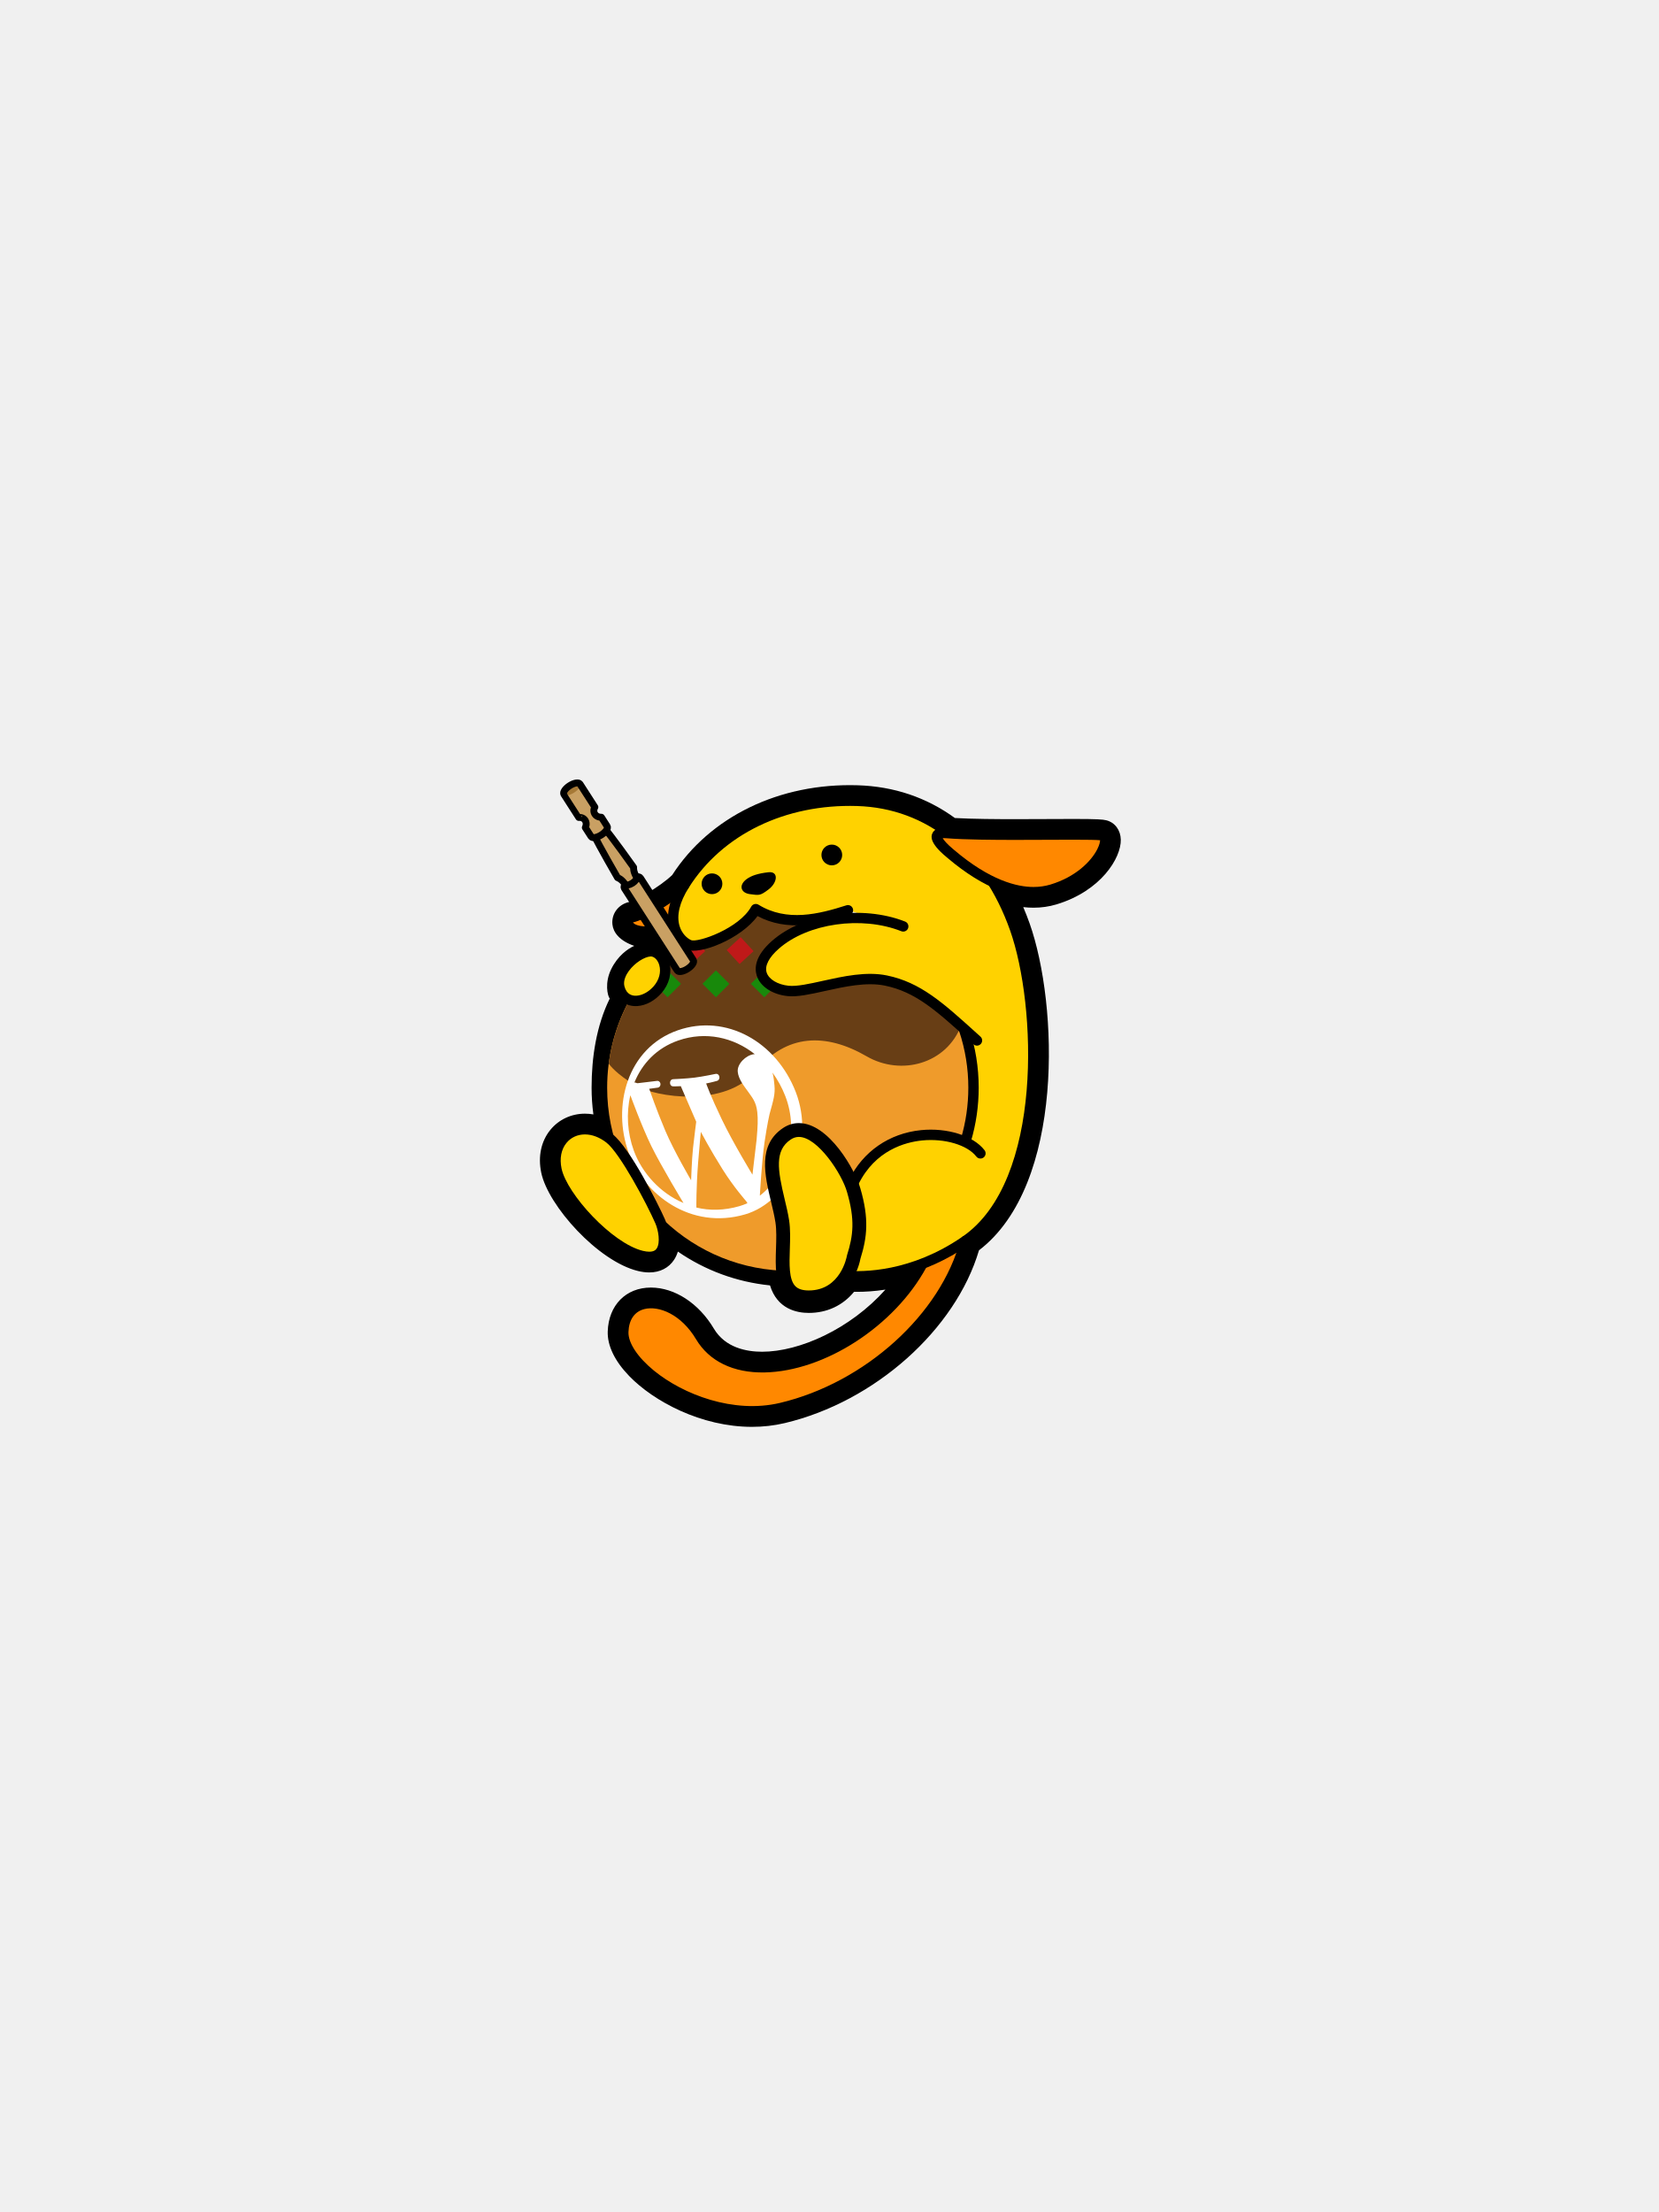
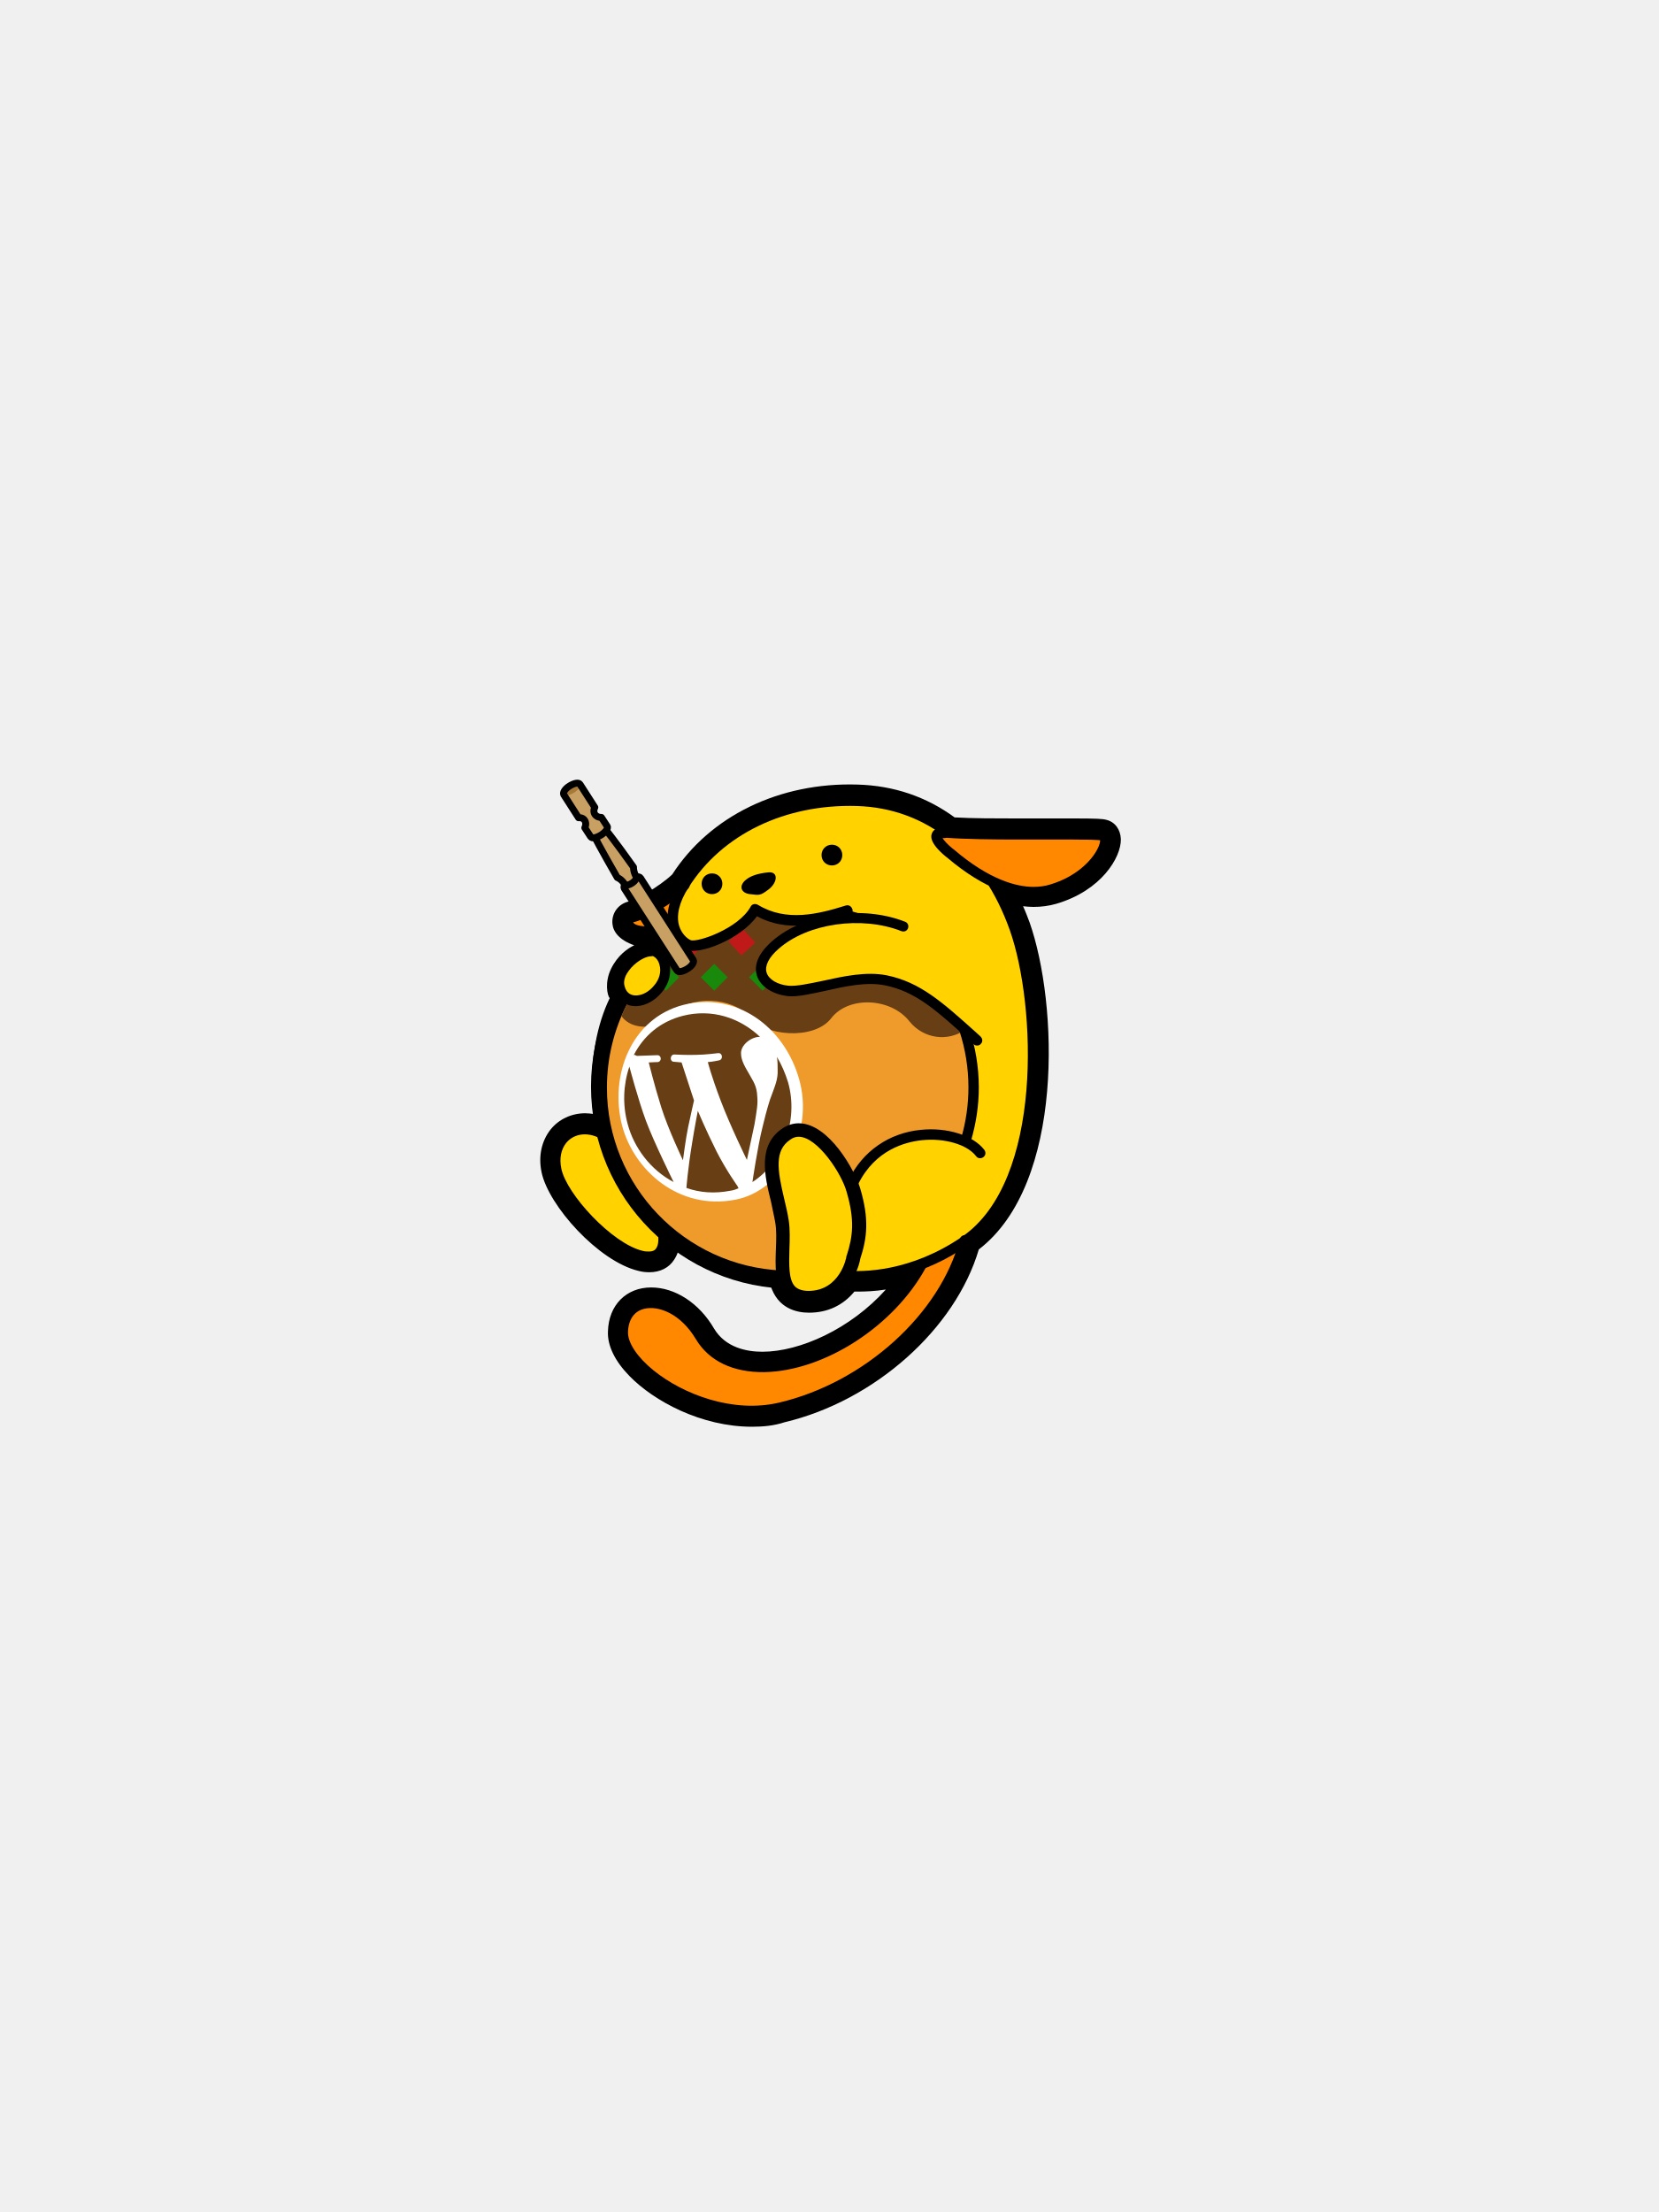
- <svg xmlns="http://www.w3.org/2000/svg" version="1.1" x="0px" y="0px" viewBox="0 0 480 640" enable-background="new 0 0 480 640" xml:space="preserve">
-   <g id="wapuu">
-     <path d="M217.572,412.83c-14.708,0-28.432-7.375-35.508-14.684   c-4.207-4.345-6.36-8.813-6.227-12.923c0.245-7.591,5.264-12.691,12.49-12.691   c6.878,0,13.855,4.549,18.209,11.871c3.29,5.534,9.413,6.696,13.971,6.696h0.004   c10.813-0.002,25.499-6.566,35.665-17.975c-3.176,0.49-5.952,0.644-8.186,0.644   c-0.296,0-0.591-0.003-0.885-0.008c-3.256,3.96-7.82,6.107-13.104,6.107   c-3.505,0-9.121-1.137-11.214-7.963c-9.656-0.979-18.772-4.346-26.656-9.785   c-0.246,0.817-0.601,1.615-1.092,2.367c-1.547,2.366-4.101,3.669-7.192,3.669   c-1.004,0-2.091-0.139-3.229-0.411c-11.554-2.773-26.044-18.898-28.023-28.464   c-0.972-4.696-0.034-9.092,2.641-12.378c2.422-2.975,6.069-4.681,10.003-4.681   c0.817,0,1.636,0.072,2.449,0.214c-0.346-2.558-0.521-5.14-0.521-7.735   c0-8.836,1.396-17.94,5.25-25.783c-0.667-0.833-1.5-4.583,0.417-8.5   c1.919-3.922,4.833-5.917,6.667-6.75c-4.333-1.5-6.059-3.94-6.303-6.165   c-0.339-3.086,1.691-5.83,4.827-6.527c1.869-0.416,8.785-4.302,12.462-7.798   c10.877-16.86,30.964-26.669,53.65-25.974   c10.47,0.316,19.931,3.502,28.144,9.475c5.128,0.294,12.334,0.331,17.479,0.331   c3.201,0,6.408-0.017,9.412-0.031c2.661-0.013,5.164-0.026,7.366-0.026   c6.819,0,8.515,0.125,9.555,0.385c2.479,0.619,4.122,2.816,4.187,5.597   c0.122,5.267-5.721,14.866-18.651,18.745c-2.101,0.63-4.321,0.949-6.6,0.949   c-0.977,0-1.968-0.059-2.972-0.174c0.663,1.547,1.281,3.129,1.854,4.746   c8.244,23.297,10.216,75.548-14.662,94.554   c-6.793,22.952-30.146,43.82-56.21,49.993   C224.007,412.466,220.822,412.83,217.572,412.83 M188.327,381.532   c-1.445,0-3.38,0.412-3.494,3.981c-0.039,1.195,0.912,3.496,3.697,6.373   c5.569,5.752,17.033,11.943,29.042,11.943c2.552,0,5.039-0.282,7.392-0.84   c18.858-4.467,36.578-18.082,45.407-33.859l-0.406,0.225   c-10.172,17.605-31.19,30.742-49.452,30.744h-0.006   c-9.744,0-17.452-3.941-21.707-11.097   C195.731,383.842,191.329,381.532,188.327,381.532 M226.534,362.972   c0.581,0,1.166,0.112,1.723,0.343c1.562,0.647,2.631,2.118,2.762,3.804   c0.295,3.75,1.138,3.75,2.982,3.75c3.118,0,5.346-1.282,7.008-4.038   c0.877-1.453,2.5-2.292,4.19-2.163c0.898,0.067,1.837,0.102,2.791,0.102   c4.369,0,11.236-0.712,19.139-4.104c2.201-0.944,4.761,0.004,5.816,2.157   c0.084,0.171,0.156,0.347,0.217,0.523c0.731-1.804,1.342-3.622,1.819-5.448   c0.273-1.044,0.912-1.955,1.802-2.567c21.331-14.688,20.309-63.463,12.643-85.127   c-1.623-4.586-3.656-8.851-6.045-12.677c-1.058-1.694-0.872-3.884,0.457-5.376   c1.329-1.49,3.479-1.929,5.287-1.074c3.575,1.694,6.907,2.553,9.903,2.553   c1.402,0,2.752-0.191,4.014-0.57c5.655-1.695,9.034-4.745,10.768-7.091   c-0.896-0.009-1.976-0.015-3.271-0.015c-2.188,0-4.677,0.014-7.321,0.025   c-3.019,0.016-6.24,0.032-9.457,0.032c-5.736,0-13.991-0.046-19.427-0.438   c-0.879-0.063-1.72-0.384-2.419-0.921c-6.938-5.335-15.029-8.178-24.049-8.45   c-0.668-0.021-1.335-0.031-1.995-0.031c-18.801,0-35.273,8.324-44.063,22.266   c-0.178,0.284-0.387,0.546-0.625,0.783c-1.134,1.135-2.581,2.344-4.17,3.523   c1.241,0.688,2.123,1.942,2.294,3.424c0.247,2.137,1.614,2.957,1.769,3.045   c2.018,1.128,2.854,3.601,1.932,5.721c-0.907,2.087-3.224,3.163-5.395,2.525   c-0.003,0-0.005,0.002-0.007,0.004c-1.557,1.302-3.771,1.39-5.417,0.269   c-0.924,0.246-2.742,1.261-3.937,2.746c-0.686,0.853-0.87,1.502-0.827,1.731   c0.051,0.275,0.128,0.437,0.181,0.494c1.387,1.518,1.572,3.781,0.447,5.502   c-5.159,7.889-7.885,17.051-7.885,26.498c0,5.225,0.839,10.39,2.494,15.353   c0.686,2.059-0.193,4.313-2.092,5.362c-1.898,1.049-4.275,0.595-5.653-1.082   c-0.765-0.93-1.182-1.288-1.326-1.398c-1.455-1.12-2.96-1.713-4.351-1.713   c-1.234,0-2.308,0.484-3.023,1.363c-0.934,1.146-1.221,2.877-0.809,4.871   c1.327,6.41,13.656,19.699,21.311,21.535c0.369,0.09,0.653,0.133,0.862,0.151   c0.092-0.95-0.166-2.746-0.701-3.97c-0.304-0.694-0.713-1.573-1.198-2.572   c-0.972-2.008-0.328-4.424,1.515-5.68c1.844-1.258,4.328-0.975,5.841,0.665   c8.518,9.223,20.002,14.705,32.437,15.511   C225.82,363.015,226.177,362.972,226.534,362.972" />
-     <path d="M226.322,369.15c-0.021,0-0.044,0-0.065-0.001   c-29.209-1.272-52.089-25.188-52.089-54.446c0-17.303,7.944-33.195,21.795-43.602   c0.664-0.496,1.602-0.365,2.1,0.299c0.498,0.662,0.364,1.602-0.298,2.1   c-13.089,9.836-20.597,24.853-20.597,41.203c0,27.647,21.62,50.246,49.218,51.448   c0.828,0.036,1.47,0.736,1.435,1.564   C227.785,368.521,227.121,369.15,226.322,369.15" />
-     <path fill="#EF9B2B" d="M226.321,367.65c-28.182-1.228-50.654-24.463-50.654-52.947   c0-17.339,8.326-32.732,21.196-42.402c9.135,4.74,16.313-3.95,21.981-8.106   c16.248,4.156,42.398,1.745,60.117,33.745c2.689,4.857,2.705,10.904,2.705,16.764   c0,5.26-0.766,10.344-2.194,15.142c-13.02-4.817-28.511,1.229-33.046,12.941   C237.737,358.277,226.321,367.65,226.321,367.65" />
-     <path fill="#683E15" d="M250.75,305.625c9.933,5.751,23.183,2.225,27.399-9.082   c-17.228-29.696-41.942-28.355-58.005-32.037   c-0.719,0.096-1.426,0.201-2.121,0.314c-5.536,4.331-12.46,11.995-21.16,7.481   c-11.117,8.353-18.831,20.981-20.729,35.44c0.471,0.681,2.347,3.051,7.491,6.17   c6.125,3.714,26.363,6.622,35.119-4.082S238.875,298.75,250.75,305.625z" />
-     <rect x="204.39" y="281.907" transform="matrix(0.7071568 -0.7070568 0.7070568 0.7071568 -140.6088 229.8197)" fill="#18890B" width="5.5" height="5.499" />
-     <rect x="190.395" y="281.907" transform="matrix(0.7071568 -0.7070568 0.7070568 0.7071568 -144.7071 219.9243)" fill="#18890B" width="5.5" height="5.499" />
-     <rect x="218.385" y="281.907" transform="matrix(0.7070068 -0.7072068 0.7072068 0.7070068 -136.5199 239.7908)" fill="#18890B" width="5.5" height="5.5" />
-     <rect x="211.387" y="272.285" transform="matrix(0.7355835 -0.6774341 0.6774341 0.7355835 -129.6967 217.7881)" fill="#BF1919" width="5.501" height="5.501" />
-     <rect x="225.382" y="270.035" transform="matrix(0.7355835 -0.6774341 0.6774341 0.7355835 -124.472 226.6739)" fill="#BF1919" width="5.501" height="5.501" />
-     <rect x="197.392" y="272.285" transform="matrix(0.7355835 -0.6774341 0.6774341 0.7355835 -133.3972 208.3074)" fill="#BF1919" width="5.501" height="5.501" />
-     <path fill="#FF8800" d="M194.335,268.369c-13,3.666-14.334-2.333-11.334-3s11-5.333,15-9.333   L194.335,268.369z" />
-     <path fill="#FF8800" d="M279.335,359.036c-5.667,21.667-28,42.333-53.334,48.333   c-21.793,5.161-46-11.666-45.666-22c0.375-11.637,15-11,22.333,1.334   c11.234,18.895,49.667,5.666,64-20.667L279.335,359.036z" />
-     <path fill="#57A1BE" d="M196.863,272.301c-0.147,0.109-0.286,0.23-0.432,0.344   c0.217-0.081,0.435-0.16,0.654-0.238   C197.01,272.369,196.938,272.34,196.863,272.301" />
-     <path fill="#FFD200" d="M244.335,369.118c8.132,0.723,21.492-0.782,35-10.082   c24.383-16.789,22-68.667,14.333-90.333s-23.667-36.334-45.667-37s-40.333,9-50,24.333   c-6.52,10.341-1.666,15.999,1.334,17.333s15.666-3.666,19.333-10.333   c8.667,5.333,18.333,2.999,26.667,0.333l16,4.667c-12.667-5-28.668-2.001-37,5.333   c-8.334,7.334-2.666,12.668,3.666,13.334c6.334,0.666,18.666-5,28.334-3   c9.666,2,12.631,5.542,22.965,14.875c0,0,5.668,22.671,0,31.361   c-9.824-5.668-27.583,0.756-32.873,12.847L244.335,369.118z" />
-     <path d="M279.474,331.345c-0.143,0-0.286-0.02-0.429-0.062   c-0.794-0.236-1.246-1.071-1.01-1.865c1.414-4.751,2.132-9.701,2.132-14.716   c0-5.571-0.884-11.051-2.628-16.287c-0.262-0.786,0.163-1.635,0.949-1.898   c0.785-0.26,1.635,0.164,1.896,0.95c1.847,5.542,2.782,11.341,2.782,17.235   c0,5.305-0.759,10.543-2.257,15.571C280.717,330.924,280.119,331.345,279.474,331.345" />
-     <path d="M247,343.536c-0.222,0-0.447-0.049-0.66-0.153   c-0.743-0.365-1.051-1.264-0.686-2.008c4.029-8.214,11.617-13.458,20.816-14.39   c7.587-0.771,15.151,1.616,18.383,5.801c0.508,0.655,0.387,1.598-0.269,2.104   c-0.654,0.507-1.599,0.387-2.104-0.27c-2.592-3.353-9.19-5.307-15.709-4.65   c-4.787,0.485-13.546,2.783-18.425,12.728   C248.087,343.228,247.554,343.536,247,343.536" />
-     <path d="M247.938,370.771c-1.497,0-2.756-0.071-3.735-0.158   c-0.825-0.072-1.435-0.802-1.361-1.627c0.073-0.826,0.818-1.43,1.627-1.36   c5.259,0.463,19.101,0.445,34.017-9.824   c23.476-16.164,21.41-67.006,13.77-88.598c-7.879-22.266-24.025-35.387-44.298-36   c-20.763-0.629-38.959,8.207-48.687,23.633   c-2.659,4.219-3.578,8.054-2.655,11.09c0.672,2.212,2.214,3.576,3.33,4.072   c1.889,0.842,13.915-3.332,17.409-9.686c0.198-0.359,0.534-0.622,0.933-0.727   c0.397-0.104,0.819-0.041,1.168,0.173c8.205,5.049,17.426,2.741,25.424,0.182   c0.792-0.252,1.633,0.183,1.886,0.972c0.252,0.789-0.183,1.633-0.973,1.885   c-8.82,2.824-18.124,4.766-26.626,0.25c-4.733,6.572-16.744,11.334-20.439,9.693   c-1.775-0.789-4.017-2.766-4.982-5.943c-0.825-2.715-0.976-7.272,2.989-13.561   c10.299-16.336,29.479-25.703,51.313-25.033   c21.579,0.653,38.722,14.504,47.036,38c3.594,10.155,6.513,28.818,4.933,47.621   c-1.253,14.91-5.71,34.726-19.829,44.447   C267.225,369.195,254.969,370.771,247.938,370.771" />
-     <path fill="#FF8800" d="M274.001,241.036c-5.989-0.485-1.333,4.001,0.667,5.667   s16.333,14.666,29.667,10.666c13.333-4,17.334-14.999,14.666-15.666   C316.335,241.036,286.335,242.036,274.001,241.036" />
-     <path d="M299.026,259.631h-0.002c-5.249-0.002-13.841-1.992-24.957-11.47l-0.359-0.306   c-4.915-4.094-4.237-5.965-4.015-6.58c0.426-1.178,1.596-1.776,3.475-1.776   c0.288,0,0.605,0.015,0.954,0.042c5.196,0.421,13.668,0.471,19.588,0.471   c3.224,0,6.45-0.017,9.474-0.031c2.666-0.014,5.174-0.026,7.378-0.026   c6.352,0,8.078,0.112,8.804,0.294c1.165,0.291,1.882,1.322,1.915,2.756   c0.084,3.639-4.812,12.291-16.515,15.803   C302.943,259.352,301.013,259.631,299.026,259.631 M272.746,242.516   c0.391,0.64,1.35,1.758,2.882,3.035l0.386,0.327   c10.422,8.886,18.266,10.751,23.011,10.753h0.002c1.694,0,3.335-0.236,4.878-0.697   c7.32-2.197,11.817-6.734,13.584-10.248c0.659-1.312,0.793-2.174,0.793-2.58   c-0.996-0.1-3.586-0.151-7.72-0.151c-2.2,0-4.702,0.013-7.363,0.026   c-3.027,0.015-6.261,0.031-9.488,0.031c-5.972,0-14.526-0.051-19.83-0.48   C273.418,242.494,273.01,242.494,272.746,242.516" />
-     <path d="M187.095,271.054c-3.393,0-5.089-1.026-5.903-1.851   c-0.89-0.9-1.232-2.086-0.913-3.168c0.315-1.07,1.211-1.866,2.397-2.131   c2.584-0.574,10.321-4.985,14.265-8.929c0.586-0.586,1.535-0.586,2.121,0   c0.586,0.585,0.586,1.536,0,2.121c-4.132,4.132-12.367,8.988-15.736,9.737   c-0.139,0.031-0.183,0.078-0.184,0.078c0.015-0.004,0.103,0.162,0.435,0.388   c0.625,0.421,3.211,1.64,10.351-0.374c0.796-0.223,1.626,0.238,1.851,1.036   s-0.24,1.626-1.037,1.851C191.535,270.718,189.037,271.054,187.095,271.054" />
-     <path d="M216.001,254.369c-2.385,1.789-1.666,4.001,1,4.334   c2.667,0.333,2.875,0.51,5.334-1.334c2.666-2,3-5.334,0-5   S217.335,253.369,216.001,254.369" />
-     <path d="M209.001,255.703c0,1.657-1.343,3-3,3c-1.656,0-3-1.343-3-3s1.344-3,3-3   C207.658,252.703,209.001,254.046,209.001,255.703" />
-     <path d="M243.668,247.37c0,1.657-1.343,3-3,3s-3-1.343-3-3s1.343-3,3-3   S243.668,245.713,243.668,247.37" />
-     <path d="M217.676,409.815c-11.666,0-23.107-4.995-30.363-10.926   c-5.52-4.513-8.61-9.458-8.477-13.569c0.159-4.937,2.645-8.386,6.82-9.461   c5.302-1.369,13.294,1.656,18.301,10.077c4.123,6.933,11.615,8.277,17.141,8.157   c16.47-0.312,35.494-12.684,44.253-28.774c0.396-0.728,1.308-0.997,2.034-0.601   c0.729,0.396,0.997,1.307,0.601,2.034c-9.233,16.965-29.367,30.009-46.83,30.34   c-9.006,0.148-15.985-3.248-19.776-9.623c-4.253-7.152-10.749-9.794-14.974-8.705   c-2.833,0.729-4.456,3.092-4.571,6.652c-0.1,3.124,2.657,7.292,7.377,11.15   c8.486,6.938,23.048,12.516,36.444,9.342   c24.628-5.832,46.593-25.705,52.229-47.253c0.21-0.802,1.024-1.281,1.831-1.071   c0.801,0.209,1.281,1.029,1.071,1.831c-5.9,22.558-28.795,43.339-54.439,49.413   C223.483,409.507,220.571,409.815,217.676,409.815" />
-     <path d="M282.668,302.536c-0.359,0-0.719-0.127-1.006-0.388l-1.186-1.071   c-9.7-8.771-15.555-14.065-24.445-15.905   c-5.35-1.105-11.733,0.311-17.365,1.559c-4.269,0.949-7.954,1.769-10.822,1.465   c-4.405-0.465-7.897-2.783-8.892-5.908c-0.701-2.202-0.51-5.73,4.392-10.044   c9.155-8.058,26.085-10.519,38.542-5.603c0.771,0.305,1.148,1.176,0.845,1.946   c-0.305,0.771-1.177,1.15-1.946,0.845c-11.5-4.539-27.074-2.315-35.458,5.063   c-2.875,2.53-4.124,4.974-3.515,6.881c0.623,1.96,3.174,3.502,6.347,3.835   c2.385,0.248,6.014-0.555,9.858-1.408c5.926-1.315,12.644-2.808,18.622-1.568   c9.69,2.005,16.119,7.818,25.85,16.617l1.186,1.072   c0.614,0.555,0.662,1.504,0.107,2.117   C283.485,302.369,283.077,302.536,282.668,302.536" />
-     <path fill="#FFD200" d="M189.186,275.364c-3.417-1.099-11.339,5.131-9.973,10.382   c1.367,5.251,7.352,4.836,11.066,0.569   C193.993,282.048,192.499,276.43,189.186,275.364" />
-     <path d="M184.432,291.082L184.432,291.082c-3.259,0.226-5.816-1.673-6.671-4.957   c-0.556-2.14,0.048-4.584,1.704-6.886c2.148-2.988,5.708-5.297,8.465-5.488   c0.62-0.043,1.197,0.021,1.715,0.187c1.884,0.606,3.379,2.293,3.998,4.513   c0.831,2.981-0.003,6.288-2.232,8.85   C189.469,289.531,186.926,290.909,184.432,291.082 M188.137,276.743   c-1.611,0.112-4.453,1.767-6.237,4.246c-0.651,0.906-1.678,2.68-1.235,4.38   c0.627,2.409,2.282,2.809,3.56,2.72c1.681-0.117,3.52-1.147,4.923-2.758   c1.564-1.798,2.164-4.067,1.606-6.075c-0.347-1.247-1.106-2.167-2.026-2.464   C188.576,276.744,188.372,276.727,188.137,276.743" />
-     <rect x="176.937" y="240.746" transform="matrix(0.8385007 -0.5449005 0.5449005 0.8385007 -118.0188 141.0463)" display="none" fill="#C9A063" width="4" height="57.751" />
-     <rect x="176.937" y="240.746" transform="matrix(0.8385007 -0.5449005 0.5449005 0.8385007 -118.0188 141.0463)" display="none" fill="none" stroke="#000000" stroke-miterlimit="10" width="4" height="57.751" />
+ <svg xmlns="http://www.w3.org/2000/svg" version="1.1" id="wapuu" x="0px" y="0px" viewBox="0 0 480 640" enable-background="new 0 0 480 640" xml:space="preserve">
+   <g id="wapuu-group">
+     <path d="M217.6,412.8c-14.7,0-28.4-7.4-35.5-14.7   c-4.2-4.3-6.4-8.8-6.2-12.9c0.2-7.6,5.3-12.7,12.5-12.7   c6.9,0,13.9,4.5,18.2,11.9c3.3,5.5,9.4,6.7,14,6.7l0,0   c10.8,0,25.5-6.6,35.7-18c-3.2,0.5-6,0.6-8.2,0.6c-0.3,0-0.6,0-0.9,0   c-3.3,4-7.8,6.1-13.1,6.1c-3.5,0-9.1-1.1-11.2-8   c-9.7-1-18.8-4.3-26.7-9.8c-0.2,0.8-0.6,1.6-1.1,2.4   c-1.5,2.4-4.1,3.7-7.2,3.7c-1,0-2.1-0.1-3.2-0.4   c-11.6-2.8-26-18.9-28-28.5c-1-4.7,0-9.1,2.6-12.4   c2.4-3,6.1-4.7,10-4.7c0.8,0,1.6,0.1,2.4,0.2   c-0.3-2.6-0.5-5.1-0.5-7.7c0-8.8,1.4-17.9,5.2-25.8   c-0.7-0.8-1.5-4.6,0.4-8.5s4.8-5.9,6.7-6.8   c-4.3-1.5-6.1-3.9-6.3-6.2c-0.3-3.1,1.7-5.8,4.8-6.5   c1.9-0.4,8.8-4.3,12.5-7.8c10.9-16.9,31-26.7,53.6-26   c10.5,0.3,19.9,3.5,28.1,9.5c5.1,0.3,12.3,0.3,17.5,0.3   c3.2,0,6.4,0,9.4,0c2.7,0,5.2,0,7.4,0c6.8,0,8.5,0.1,9.6,0.4   c2.5,0.6,4.1,2.8,4.2,5.6c0.1,5.3-5.7,14.9-18.7,18.7   C303.5,262.1,301.3,262.4,299,262.4c-1,0-2-0.1-3-0.2   c0.7,1.5,1.3,3.1,1.9,4.7c8.2,23.3,10.2,75.5-14.7,94.6   c-6.8,23-30.1,43.8-56.2,50C224,412.5,220.8,412.8,217.6,412.8    M188.3,381.5c-1.4,0-3.4,0.4-3.5,4c0,1.2,0.9,3.5,3.7,6.4   c5.6,5.8,17,11.9,29,11.9c2.6,0,5-0.3,7.4-0.8   c18.9-4.5,36.6-18.1,45.4-33.9l-0.4,0.2   c-10.2,17.6-31.2,30.7-49.5,30.7l0,0c-9.7,0-17.5-3.9-21.7-11.1   C195.7,383.8,191.3,381.5,188.3,381.5 M226.5,363c0.6,0,1.2,0.1,1.7,0.3   c1.6,0.6,2.6,2.1,2.8,3.8c0.3,3.8,1.1,3.8,3,3.8   c3.1,0,5.3-1.3,7-4c0.9-1.5,2.5-2.3,4.2-2.2   C246.1,364.8,247,364.8,248,364.8c4.4,0,11.2-0.7,19.1-4.1   c2.2-0.9,4.8,0,5.8,2.2c0.1,0.2,0.2,0.3,0.2,0.5   c0.7-1.8,1.3-3.6,1.8-5.4c0.3-1,0.9-2,1.8-2.6   c21.3-14.7,20.3-63.5,12.6-85.1c-1.6-4.6-3.7-8.9-6-12.7   c-1.1-1.7-0.9-3.9,0.5-5.4c1.3-1.5,3.5-1.9,5.3-1.1   c3.6,1.7,6.9,2.6,9.9,2.6c1.4,0,2.8-0.2,4-0.6   c5.7-1.7,9-4.7,10.8-7.1c-0.9,0-2,0-3.3,0c-2.2,0-4.7,0-7.3,0   c-3,0-6.2,0-9.5,0c-5.7,0-14,0-19.4-0.4c-0.9-0.1-1.7-0.4-2.4-0.9   c-6.9-5.3-15-8.2-24-8.4c-0.7,0-1.3,0-2,0   c-18.8,0-35.3,8.3-44.1,22.3c-0.2,0.3-0.4,0.5-0.6,0.8   c-1.1,1.1-2.6,2.3-4.2,3.5c1.2,0.7,2.1,1.9,2.3,3.4   c0.2,2.1,1.6,3,1.8,3c2,1.1,2.9,3.6,1.9,5.7   c-0.9,2.1-3.2,3.2-5.4,2.5l0,0c-1.6,1.3-3.8,1.4-5.4,0.3   c-0.9,0.2-2.7,1.3-3.9,2.7c-0.7,0.9-0.9,1.5-0.8,1.7   c0.1,0.3,0.1,0.4,0.2,0.5c1.4,1.5,1.6,3.8,0.4,5.5   c-5.2,7.9-7.9,17.1-7.9,26.5c0,5.2,0.8,10.4,2.5,15.4   c0.7,2.1-0.2,4.3-2.1,5.4c-1.9,1-4.3,0.6-5.7-1.1   c-0.8-0.9-1.2-1.3-1.3-1.4c-1.5-1.1-3-1.7-4.4-1.7   c-1.2,0-2.3,0.5-3,1.4c-0.9,1.1-1.2,2.9-0.8,4.9   c1.3,6.4,13.7,19.7,21.3,21.5c0.4,0.1,0.7,0.1,0.9,0.2   c0.1-1-0.2-2.7-0.7-4c-0.3-0.7-0.7-1.6-1.2-2.6   c-1-2-0.3-4.4,1.5-5.7C189,345.7,191.5,346,193,347.7   c8.5,9.2,20,14.7,32.4,15.5C225.8,363,226.2,363,226.5,363" />
+     <path fill="#FFD200" d="M176.3,329.4c-8.1-6.3-17.3-0.7-15.3,9   c1.6,7.9,15.1,22.7,24.7,25c8.3,2,6.6-7,5.3-10   C188.7,348,180.7,332.7,176.3,329.4" />
+     <circle cx="229.5" cy="314.4" r="58.5" />
+     <path d="M187.8,365.2L187.8,365.2c-0.8,0-1.6-0.1-2.5-0.3   c-10.1-2.4-24-17.7-25.8-26.2c-0.8-3.8-0.1-7.3,2-9.9   c1.9-2.3,4.6-3.6,7.7-3.6c2.7,0,5.5,1,8,3   c4.9,3.8,13.3,20.5,15.1,24.6C193.1,354.5,194.5,359.7,192.5,362.9   C191.8,363.9,190.5,365.2,187.8,365.2 M169.2,328.2   c-2.2,0-4.1,0.9-5.4,2.5c-1.5,1.9-2,4.5-1.4,7.4   c1.5,7.4,14.7,21.7,23.5,23.8c0.7,0.2,1.3,0.2,1.8,0.2   c1.4,0,1.9-0.5,2.2-1c1.1-1.7,0.5-5.3-0.4-7.2   c-2.5-5.6-10.3-20.4-14.2-23.4C173.4,329,171.3,328.2,169.2,328.2" />
+     <path d="M226.3,369.1L226.3,369.1C197,367.8,174.1,343.9,174.1,314.7   c0-17.3,7.9-33.2,21.8-43.6c0.7-0.5,1.6-0.4,2.1,0.3   c0.5,0.7,0.4,1.6-0.3,2.1c-13.1,9.8-20.6,24.9-20.6,41.2   c0,27.6,21.6,50.2,49.2,51.4c0.8,0,1.5,0.7,1.4,1.6   C227.8,368.5,227.1,369.1,226.3,369.1" />
+     <path fill="#EF9B2B" d="M226.3,367.6c-28.2-1.2-50.7-24.5-50.7-52.9   c0-17.3,8.3-32.7,21.2-42.4c9.1,4.7,16.3-4,22-8.1   c16.2,4.2,42.4,1.7,60.1,33.7c2.7,4.9,2.7,10.9,2.7,16.8   c0,5.3-0.8,10.3-2.2,15.1c-13-4.8-28.5,1.2-33,12.9   C237.7,358.3,226.3,367.6,226.3,367.6" />
+     <path fill="#683E15" d="M279,298.1c0,0,0-0.1-0.1-0.1   C261.2,266,235,268.4,218.8,264.3c-5.7,4.2-12.8,12.8-22,8.1   c-7.4,5.6-13.3,13-17,21.6c3.1,4.3,10.7,4,14.7-0.5   c4.9-5.6,17.5-5.1,22,0.6s19,7,24,0.5s17.3-6,22.7,1   C267.4,300.7,274.3,301.3,279,298.1z" />
+     <ellipse transform="matrix(0.9903632 -0.1384948 0.1384948 0.9903632 -42.17582 31.49491)" fill="#683E15" cx="205.225" cy="318.81" rx="25.001" ry="28.001" />
+     <rect x="203.896" y="280.006" transform="matrix(0.7071568 -0.7070568 0.7070568 0.7071568 -139.4095 228.9135)" fill="#18890B" width="5.5" height="5.5" />
+     <rect x="189.897" y="280.01" transform="matrix(0.7071568 -0.7070568 0.7070568 0.7071568 -143.5119 219.0165)" fill="#18890B" width="5.5" height="5.5" />
+     <rect x="217.87" y="279.998" transform="matrix(0.7070068 -0.7072068 0.7072068 0.7070068 -135.3214 238.8673)" fill="#18890B" width="5.5" height="5.5" />
+     <rect x="211.901" y="269.8" transform="matrix(0.735608 -0.6774074 0.6774074 0.735608 -127.8752 217.4661)" fill="#BF1919" width="5.5" height="5.5" />
+     <rect x="225.366" y="270.01" transform="matrix(0.735608 -0.6774074 0.6774074 0.735608 -124.4576 226.643)" fill="#BF1919" width="5.5" height="5.5" />
+     <rect x="197.902" y="269.802" transform="matrix(0.735608 -0.6774074 0.6774074 0.735608 -131.5783 207.9838)" fill="#BF1919" width="5.5" height="5.5" />
+     <path fill="#FF8800" d="M194.3,268.4c-13,3.7-14.3-2.3-11.3-3s11-5.3,15-9.3   L194.3,268.4z" />
+     <path fill="#FF8800" d="M279.3,359c-5.7,21.7-28,42.3-53.3,48.3   c-21.8,5.2-46-11.7-45.7-22c0.4-11.6,15-11,22.3,1.3   c11.2,18.9,49.7,5.7,64-20.7L279.3,359z" />
+     <path fill="#57A1BE" d="M196.9,272.3C196.8,272.4,196.6,272.5,196.5,272.6   c0.2-0.1,0.4-0.2,0.7-0.2C197,272.4,196.9,272.3,196.9,272.3" />
+     <path fill="#FFD200" d="M244.3,369.1c8.1,0.7,21.5-0.8,35-10.1   c24.4-16.8,22-68.7,14.3-90.3s-23.7-36.3-45.7-37s-40.3,9-50,24.3   c-6.5,10.3-1.7,16,1.3,17.3S214.9,269.6,218.5,263   c8.7,5.3,18.3,3,26.7,0.3l16,4.7c-12.7-5-28.7-2-37,5.3   S221.5,286,227.9,286.6c6.3,0.7,18.7-5,28.3-3   c9.7,2,12.6,5.5,23,14.9c0,0,5.7,22.7,0,31.4   c-9.8-5.7-27.6,0.8-32.9,12.8L244.3,369.1z" />
+     <path d="M279.5,331.3c-0.1,0-0.3,0-0.4-0.1c-0.8-0.2-1.2-1.1-1-1.9   C279.5,324.5,280.2,319.6,280.2,314.6c0-5.6-0.9-11.1-2.6-16.3   C277.3,297.5,277.8,296.7,278.5,296.4c0.8-0.3,1.6,0.2,1.9,1   c1.8,5.5,2.8,11.3,2.8,17.2c0,5.3-0.8,10.5-2.3,15.6   C280.7,330.9,280.1,331.3,279.5,331.3" />
+     <path d="M247,343.5c-0.2,0-0.4,0-0.7-0.2c-0.7-0.4-1.1-1.3-0.7-2   c4-8.2,11.6-13.5,20.8-14.4C274,326.1,281.6,328.5,284.8,332.7   c0.5,0.7,0.4,1.6-0.3,2.1c-0.7,0.5-1.6,0.4-2.1-0.3   c-2.6-3.4-9.2-5.3-15.7-4.6c-4.8,0.5-13.5,2.8-18.4,12.7   C248.1,343.2,247.6,343.5,247,343.5" />
+     <path d="M247.9,370.8c-1.5,0-2.8-0.1-3.7-0.2   c-0.8-0.1-1.4-0.8-1.4-1.6c0.1-0.8,0.8-1.4,1.6-1.4   c5.3,0.5,19.1,0.4,34-9.8c23.5-16.2,21.4-67,13.8-88.6   c-7.9-22.3-24-35.4-44.3-36c-20.8-0.6-39,8.2-48.7,23.6   c-2.7,4.2-3.6,8.1-2.7,11.1C197.2,270.1,198.7,271.5,199.8,272   c1.9,0.8,13.9-3.3,17.4-9.7c0.2-0.4,0.5-0.6,0.9-0.7   s0.8,0,1.2,0.2C227.5,266.8,236.7,264.5,244.7,262   c0.8-0.3,1.6,0.2,1.9,1c0.3,0.8-0.2,1.6-1,1.9   c-8.8,2.8-18.1,4.8-26.6,0.2   c-4.7,6.6-16.7,11.3-20.4,9.7c-1.8-0.8-4-2.8-5-5.9   c-0.8-2.7-1-7.3,3-13.6c10.3-16.3,29.5-25.7,51.3-25   c21.6,0.7,38.7,14.5,47,38c3.6,10.2,6.5,28.8,4.9,47.6   C298.5,330.8,294.1,350.6,280,360.3C267.2,369.2,255,370.8,247.9,370.8" />
+     <path fill="#FF8800" d="M274,241c-6-0.5-1.3,4,0.7,5.7S291,261.4,304.4,257.4   c13.3-4,17.3-15,14.7-15.7C316.3,241,286.3,242,274,241" />
+     <path d="M299,259.6L299,259.6c-5.3,0-13.8-2-25-11.5l-0.4-0.3   c-4.9-4.1-4.2-6-4-6.6c0.4-1.2,1.6-1.8,3.5-1.8   c0.3,0,0.6,0,1,0c5.2,0.4,13.7,0.5,19.6,0.5c3.2,0,6.5,0,9.5,0   c2.7,0,5.2,0,7.4,0c6.4,0,8.1,0.1,8.8,0.3   C320.6,240.5,321.3,241.5,321.3,243c0.1,3.6-4.8,12.3-16.5,15.8   C302.9,259.4,301,259.6,299,259.6 M272.7,242.5   c0.4,0.6,1.4,1.8,2.9,3L276,245.8c10.4,8.9,18.3,10.8,23,10.8   l0,0c1.7,0,3.3-0.2,4.9-0.7c7.3-2.2,11.8-6.7,13.6-10.2   c0.7-1.3,0.8-2.2,0.8-2.6c-1-0.1-3.6-0.2-7.7-0.2   c-2.2,0-4.7,0-7.4,0c-3,0-6.3,0-9.5,0c-6,0-14.5-0.1-19.8-0.5   C273.4,242.5,273,242.5,272.7,242.5" />
+     <path d="M187.1,271.1c-3.4,0-5.1-1-5.9-1.9   c-0.9-0.9-1.2-2.1-0.9-3.2s1.2-1.9,2.4-2.1   c2.6-0.6,10.3-5,14.3-8.9c0.6-0.6,1.5-0.6,2.1,0s0.6,1.5,0,2.1   c-4.1,4.1-12.4,9-15.7,9.7c-0.1,0-0.2,0.1-0.2,0.1   s0.1,0.2,0.4,0.4c0.6,0.4,3.2,1.6,10.4-0.4   c0.8-0.2,1.6,0.2,1.9,1s-0.2,1.6-1,1.9   C191.5,270.7,189,271.1,187.1,271.1" />
+     <path d="M216,254.4c-2.4,1.8-1.7,4,1,4.3s2.9,0.5,5.3-1.3   c2.7-2,3-5.3,0-5S217.3,253.4,216,254.4" />
+     <path d="M209,255.7c0,1.7-1.3,3-3,3s-3-1.3-3-3s1.3-3,3-3   C207.7,252.7,209,254,209,255.7" />
+     <path d="M243.7,247.4c0,1.7-1.3,3-3,3s-3-1.3-3-3s1.3-3,3-3   S243.7,245.7,243.7,247.4" />
+     <path d="M217.7,409.8c-11.7,0-23.1-5-30.4-10.9c-5.5-4.5-8.6-9.5-8.5-13.6   c0.2-4.9,2.6-8.4,6.8-9.5c5.3-1.4,13.3,1.7,18.3,10.1   c4.1,6.9,11.6,8.3,17.1,8.2c16.5-0.3,35.5-12.7,44.3-28.8   c0.4-0.7,1.3-1,2-0.6s1,1.3,0.6,2c-9.2,17-29.4,30-46.8,30.3   c-9,0.1-16-3.2-19.8-9.6c-4.3-7.2-10.7-9.8-15-8.7   c-2.8,0.7-4.5,3.1-4.6,6.7C181.6,388.5,184.4,392.7,189.1,396.5   c8.5,6.9,23,12.5,36.4,9.3C250.1,400,272.1,380.1,277.7,358.5   c0.2-0.8,1-1.3,1.8-1.1c0.8,0.2,1.3,1,1.1,1.8   c-5.9,22.6-28.8,43.3-54.4,49.4C223.5,409.5,220.6,409.8,217.7,409.8   " />
+     <path d="M282.7,302.5c-0.4,0-0.7-0.1-1-0.4L280.5,301   c-9.7-8.8-15.6-14.1-24.4-15.9   c-5.4-1.1-11.7,0.3-17.4,1.6c-4.3,0.9-8,1.8-10.8,1.5   c-4.4-0.5-7.9-2.8-8.9-5.9c-0.7-2.2-0.5-5.7,4.4-10   c9.2-8.1,26.1-10.5,38.5-5.6c0.8,0.3,1.1,1.2,0.8,1.9   c-0.3,0.8-1.2,1.1-1.9,0.8c-11.5-4.5-27.1-2.3-35.5,5.1   c-2.9,2.5-4.1,5-3.5,6.9c0.6,2,3.2,3.5,6.3,3.8   c2.4,0.2,6-0.6,9.9-1.4C243.9,282.5,250.6,281,256.6,282.2   c9.7,2,16.1,7.8,25.9,16.6l1.2,1.1   c0.6,0.6,0.7,1.5,0.1,2.1C283.5,302.4,283.1,302.5,282.7,302.5" />
+     <path fill="#FFD200" d="M189.2,275.4c-3.4-1.1-11.3,5.1-10,10.4   c1.4,5.3,7.4,4.8,11.1,0.6C194,282,192.5,276.4,189.2,275.4" />
+     <path d="M184.4,291.1L184.4,291.1c-3.3,0.2-5.8-1.7-6.7-5   c-0.6-2.1,0-4.6,1.7-6.9c2.1-3,5.7-5.3,8.5-5.5   c0.6,0,1.2,0,1.7,0.2c1.9,0.6,3.4,2.3,4,4.5   c0.8,3,0,6.3-2.2,8.8C189.5,289.5,186.9,290.9,184.4,291.1    M188.1,276.7c-1.6,0.1-4.5,1.8-6.2,4.2   c-0.7,0.9-1.7,2.7-1.2,4.4c0.6,2.4,2.3,2.8,3.6,2.7   c1.7-0.1,3.5-1.1,4.9-2.8c1.6-1.8,2.2-4.1,1.6-6.1   c-0.3-1.2-1.1-2.2-2-2.5C188.6,276.7,188.4,276.7,188.1,276.7" />
+     <rect x="176.894" y="240.723" transform="matrix(0.8385007 -0.5449005 0.5449005 0.8385007 -118.0266 141.0233)" display="none" fill="#C9A063" width="4" height="57.8" />
+     <rect x="176.894" y="240.723" transform="matrix(0.8385007 -0.5449005 0.5449005 0.8385007 -118.0266 141.0233)" display="none" fill="none" stroke="#000000" stroke-miterlimit="10" width="4" height="57.8" />
    <g>
-       <path fill="#C9A063" stroke="#000000" stroke-width="2" d="M180.639,256.977    c0.001,0.002,0.004,0.005,0.004,0.005l15.311,23.808c0,0,0.004,0.008,0.007,0.011    c0.357,0.554,1.685,0.334,2.967-0.491c1.282-0.825,2.032-1.943,1.675-2.497    c-0.002-0.004-0.007-0.006-0.01-0.01l-15.307-23.811    c0,0-0.002-0.004-0.003-0.006c-0.357-0.554-1.685-0.334-2.967,0.491    C181.033,255.305,180.283,256.423,180.639,256.977z" />
-       <path fill="#C9A063" stroke="#000000" stroke-width="2" stroke-linecap="round" stroke-linejoin="round" d="    M183.321,250.942c0,0-6.346-8.94-8.651-11.6l-2.968,1.911    c1.467,3.199,6.977,12.678,6.977,12.678s1.183,0.359,2.209,1.953    c0.273,0.369,1.198,0.211,2.095-0.366c0.897-0.578,1.424-1.354,1.201-1.756    C183.171,252.188,183.321,250.942,183.321,250.942z" />
-       <polygon fill="#BA8C46" points="172.421,235.752 173.825,236.921 169.848,239.48     169.345,237.732   " />
-       <path fill="#C9A063" d="M175.673,239.062c-0.003-0.004-0.007-0.006-0.01-0.01    l-1.667-2.598c0,0-1.244,0.091-1.891-0.914c-0.647-1.005,0.005-2.016,0.005-2.016    l-4.311-6.697c-0-0.001-0-0.001-0.001-0.002    c-0.357-0.554-1.685-0.334-2.967,0.491c-1.282,0.825-2.032,1.944-1.676,2.498    c0,0.001,4.313,6.699,4.313,6.699s1.19-0.174,1.837,0.83    c0.647,1.005,0.049,2.099,0.049,2.099l1.671,2.595c0,0,0.004,0.008,0.007,0.011    c0.357,0.554,1.685,0.334,2.967-0.491    C175.28,240.734,176.029,239.616,175.673,239.062z" />
-       <ellipse transform="matrix(0.8408601 -0.5412526 0.5412526 0.8408601 -97.24489 125.8995)" fill="#A67936" cx="165.477" cy="228.32" rx="2.761" ry="1.193" />
-       <path fill="none" stroke="#000000" stroke-width="2" stroke-linecap="round" stroke-linejoin="round" d="M175.673,239.062    c-0.003-0.004-0.007-0.006-0.01-0.01l-1.667-2.598c0,0-1.244,0.091-1.891-0.914    c-0.647-1.005,0.005-2.016,0.005-2.016l-4.311-6.697    c-0-0.001-0-0.001-0.001-0.002c-0.357-0.554-1.685-0.334-2.967,0.491    c-1.282,0.825-2.032,1.944-1.676,2.498c0,0.001,4.313,6.699,4.313,6.699    s1.19-0.174,1.837,0.83c0.647,1.005,0.049,2.099,0.049,2.099l1.671,2.595    c0,0,0.004,0.008,0.007,0.011c0.357,0.554,1.685,0.334,2.967-0.491    C175.28,240.734,176.029,239.616,175.673,239.062z" />
+       <path fill="#C9A063" stroke="#000000" stroke-width="2" d="M180.6,257L180.6,257l15.3,23.8l0,0    c0.4,0.6,1.7,0.3,3-0.5s2-1.9,1.7-2.5l0,0L185.3,254l0,0    c-0.4-0.6-1.7-0.3-3,0.5S180.3,256.4,180.6,257z" />
+       <path fill="#C9A063" stroke="#000000" stroke-width="2" stroke-linecap="round" stroke-linejoin="round" d="    M183.3,250.9c0,0-6.3-8.9-8.7-11.6l-3,1.9c1.5,3.2,7,12.7,7,12.7    s1.2,0.4,2.2,2c0.3,0.4,1.2,0.2,2.1-0.4    c0.9-0.6,1.4-1.4,1.2-1.8    C183.2,252.2,183.3,250.9,183.3,250.9z" />
+       <polygon fill="#BA8C46" points="172.4,235.8 173.8,236.9 169.8,239.5 169.3,237.7       " />
+       <path fill="#C9A063" d="M175.7,239.1L175.7,239.1L174,236.5c0,0-1.2,0.1-1.9-0.9    c-0.6-1,0-2,0-2l-4.3-6.7l0,0c-0.4-0.6-1.7-0.3-3,0.5s-2,1.9-1.7,2.5    l4.3,6.7c0,0,1.2-0.2,1.8,0.8s0,2.1,0,2.1l1.7,2.6l0,0    c0.4,0.6,1.7,0.3,3-0.5C175.3,240.7,176,239.6,175.7,239.1z" />
+       <ellipse transform="matrix(0.8408502 -0.5412679 0.5412679 0.8408502 -97.22729 125.914)" fill="#A67936" cx="165.503" cy="228.292" rx="2.8" ry="1.2" />
+       <path fill="none" stroke="#000000" stroke-width="2" stroke-linecap="round" stroke-linejoin="round" d="M175.7,239.1    L175.7,239.1L174,236.5c0,0-1.2,0.1-1.9-0.9c-0.6-1,0-2,0-2l-4.3-6.7l0,0    c-0.4-0.6-1.7-0.3-3,0.5s-2,1.9-1.7,2.5l4.3,6.7    c0,0,1.2-0.2,1.8,0.8s0,2.1,0,2.1l1.7,2.6l0,0    c0.4,0.6,1.7,0.3,3-0.5C175.3,240.7,176,239.6,175.7,239.1z" />
    </g>
  </g>
-   <path fill="#FFFFFF" d="M230.247,315.982c-5.625-14.566-20.125-22.765-34.143-17.883  c-14.682,5.115-19.096,22.03-14.195,35.454  c4.413,12.098,17.942,22.389,33.667,17.807  C228.43,347.612,235.813,330.381,230.247,315.982z M183.399,332.956  c-1.891-5.147-2.252-10.857-1.017-16.073c0,0,3.267,8.983,6.08,14.733  c2.813,5.75,9.294,16.451,9.294,16.451  C190.971,345.178,185.749,339.355,183.399,332.956z M213.915,348.983  c-4.397,1.272-8.6,1.329-12.433,0.399c0,0-0.083-5.392,0.504-13.017  c0.289-3.754,0.788-8.875,0.788-8.875s2.676,5.087,6.312,10.875  c3.192,5.082,6.817,9.188,6.817,9.188c0.059,0.117,0.284,0.463,0.356,0.561  C215.503,348.459,214.721,348.75,213.915,348.983z M218.909,329.741l-1.2,10.125  c0,0-5.521-9.021-8.854-15.966c-3.334-6.936-4.542-10.421-4.542-10.421  c1.386-0.252,3.082-0.731,3.082-0.731c1.23-0.314,0.877-2.267-0.363-2.033  c0,0-3.716,0.783-6.136,1.084c-2.275,0.283-6.13,0.443-6.13,0.443  c-1.256,0.077-1.189,2.146,0.068,2.07c0,0,0.889,0.027,2.144-0.049l4.461,10.29  c0,0-0.562,4.259-0.92,7.553c-0.358,3.294-0.559,9.385-0.559,9.385  s-4.937-8.375-7.472-14.348c-2.535-5.964-4.653-12.118-4.653-12.118  c1.47-0.226,2.504-0.341,2.504-0.341c1.231-0.315,0.878-2.167-0.361-1.934  c0,0-3.039,0.354-5.46,0.655c-0.434,0.055-0.86-0.5-1.08,0l0.117-0.205  c2.226-5.453,6.432-9.988,12.709-12.158c7.875-2.725,15.93-0.926,22.121,3.957  c-0.098,0.006-0.185,0.006-0.286,0.018c-2.276,0.284-4.884,2.81-4.645,5.098  c0.214,2.053,1.619,3.854,3.006,5.76c1.054,1.549,2.324,2.821,2.644,5.896  C219.325,323.893,219.26,325.677,218.909,329.741z M219.845,345.946  c0,0,0.554-10.08,1.366-15.518c0.812-5.438,1.438-8.06,1.438-8.06  c1.132-4.103,1.682-5.854,1.419-8.379c-0.097-0.917-0.201-2.489-0.579-3.667  c1.494,2.037,2.754,4.322,3.724,6.815  C231.321,327.694,227.646,339.943,219.845,345.946z" />
+   <path fill="#FFFFFF" d="M231.2,312.2c-4.4-15.5-18.5-25.2-33.3-21.5  c-15.5,3.9-21.6,20.8-17.9,35c3.4,12.8,16.3,24.6,32.8,21.4  C226.4,344.5,235.6,327.5,231.2,312.2z M181.6,325.2  c-1.5-5.5-1.3-11.3,0.5-16.6c0,0,2.5,9.5,4.8,15.7s8,17.7,8,17.7  C188.2,338.5,183.4,332,181.6,325.2z M211.4,344.5  c-4.6,0.9-8.9,0.6-12.8-0.8c0,0,0.4-5.5,1.7-13.3  c0.6-3.8,1.6-9,1.6-9s2.3,5.5,5.4,11.7  c2.8,5.5,6.1,10.1,6.1,10.1c0,0.1,0.2,0.5,0.3,0.6  C213,344.1,212.2,344.4,211.4,344.5z M218.3,325.3l-2.2,10.3  c0,0-4.8-9.8-7.6-17.2c-2.8-7.4-3.7-11.1-3.7-11.1  c1.4-0.1,3.2-0.5,3.2-0.5c1.3-0.2,1.1-2.2-0.2-2.1  c0,0-3.9,0.5-6.4,0.5c-2.4,0.1-6.3-0.1-6.3-0.1  c-1.3,0-1.4,2.1-0.1,2.1c0,0,0.9,0.1,2.2,0.2l3.6,11  c0,0-1,4.3-1.7,7.7c-0.7,3.3-1.5,9.6-1.5,9.6s-4.3-9-6.3-15.4  s-3.6-12.9-3.6-12.9c1.5-0.1,2.6-0.1,2.6-0.1  c1.3-0.2,1.1-2.1-0.2-2c0,0-3.1,0.1-5.7,0.2  c-0.5,0-0.8-0.6-1.1-0.1l0.1-0.2c2.8-5.4,7.5-9.6,14.2-11.3  c8.3-2.1,16.4,0.5,22.3,6.1c-0.1,0-0.2,0-0.3,0  c-2.4,0.1-5.3,2.4-5.2,4.8c0,2.1,1.3,4.1,2.5,6.2  c0.9,1.7,2.1,3.1,2.2,6.3C219.3,319.3,219,321.1,218.3,325.3z   M217.7,342c0,0,1.5-10.3,2.9-15.8c1.3-5.5,2.2-8.1,2.2-8.1  c1.5-4.1,2.3-5.8,2.2-8.5c0-0.9,0-2.6-0.2-3.8  c1.3,2.2,2.4,4.7,3.2,7.3C231.2,324.3,226.3,336.5,217.7,342z" />
  <g id="legs">
-     <path fill="#FFD200" d="M247.001,363.703c0,0-2,11.666-13,11.666s-6.333-13.333-7.666-22   c-1.334-8.667-6.667-20,1.333-25.333s17.667,10.333,19.333,16.333   C249.335,352.369,249.001,357.37,247.001,363.703" />
-     <path d="M234.001,377.369c-2.907,0-5.187-0.834-6.777-2.478   c-3.051-3.155-2.873-8.507-2.701-13.683c0.087-2.613,0.178-5.315-0.164-7.536   c-0.281-1.827-0.75-3.787-1.246-5.861c-1.853-7.737-3.951-16.508,3.446-21.439   c1.419-0.946,2.96-1.426,4.581-1.426c8.688,0,16.344,13.688,17.788,18.888   c2.57,8.809,1.962,14.152,0.02,20.346   C248.099,368.823,243.936,377.369,234.001,377.369 M231.14,328.946   c-0.829,0-1.602,0.247-2.361,0.754c-4.725,3.149-3.771,8.848-1.777,17.181   c0.494,2.062,1.004,4.193,1.311,6.184c0.398,2.589,0.303,5.481,0.209,8.278   c-0.145,4.342-0.294,8.833,1.578,10.768c0.818,0.847,2.096,1.259,3.902,1.259   c9.145,0,10.957-9.602,11.03-10.01c0.015-0.086,0.036-0.176,0.062-0.259   c1.783-5.646,2.309-10.213-0.013-18.171   C243.596,339.582,236.534,328.946,231.14,328.946" />
-     <path fill="#FFD200" d="M176.335,329.369c-8.139-6.262-17.334-0.666-15.334,9   c1.644,7.942,15.068,22.696,24.667,25c8.333,2,6.649-6.992,5.333-10   C188.668,348.036,180.668,332.703,176.335,329.369" />
-     <path d="M187.847,365.156L187.847,365.156c-0.769,0-1.621-0.11-2.529-0.329   c-10.145-2.435-24.03-17.668-25.786-26.154c-0.785-3.795-0.064-7.303,2.03-9.875   c1.851-2.271,4.649-3.575,7.677-3.575c2.726,0,5.496,1.023,8.011,2.958   c4.938,3.8,13.317,20.454,15.125,24.587c0.752,1.719,2.245,6.879,0.153,10.078   C191.839,363.9,190.467,365.156,187.847,365.156 M169.239,328.223   c-2.153,0-4.054,0.877-5.35,2.469c-1.514,1.86-2.018,4.479-1.42,7.374   c1.529,7.386,14.657,21.711,23.548,23.845c0.68,0.163,1.296,0.246,1.83,0.246   c1.387,0,1.903-0.543,2.17-0.952c1.084-1.659,0.47-5.267-0.39-7.233   c-2.462-5.627-10.264-20.379-14.207-23.413   C173.434,329.03,171.298,328.223,169.239,328.223" />
+     <path fill="#FFD200" d="M247,363.7c0,0-2,11.7-13,11.7s-6.3-13.3-7.7-22   c-1.3-8.7-6.7-20,1.3-25.3s17.7,10.3,19.3,16.3   C249.3,352.4,249,357.4,247,363.7" />
+     <path d="M234,377.4c-2.9,0-5.2-0.8-6.8-2.5   c-3.1-3.2-2.9-8.5-2.7-13.7c0.1-2.6,0.2-5.3-0.2-7.5   C224,351.9,223.5,349.9,223.1,347.8c-1.9-7.7-4-16.5,3.4-21.4   C227.9,325.5,229.5,325,231.1,325c8.7,0,16.3,13.7,17.8,18.9   c2.6,8.8,2,14.2,0,20.3C248.1,368.8,243.9,377.4,234,377.4    M231.1,328.9c-0.8,0-1.6,0.2-2.4,0.8   c-4.7,3.1-3.8,8.8-1.8,17.2c0.5,2.1,1,4.2,1.3,6.2   c0.4,2.6,0.3,5.5,0.2,8.3c-0.1,4.3-0.3,8.8,1.6,10.8   c0.8,0.8,2.1,1.3,3.9,1.3c9.1,0,11-9.6,11-10   c0-0.1,0-0.2,0.1-0.3c1.8-5.6,2.3-10.2,0-18.2   C243.6,339.6,236.5,328.9,231.1,328.9" />
  </g>
</svg>
